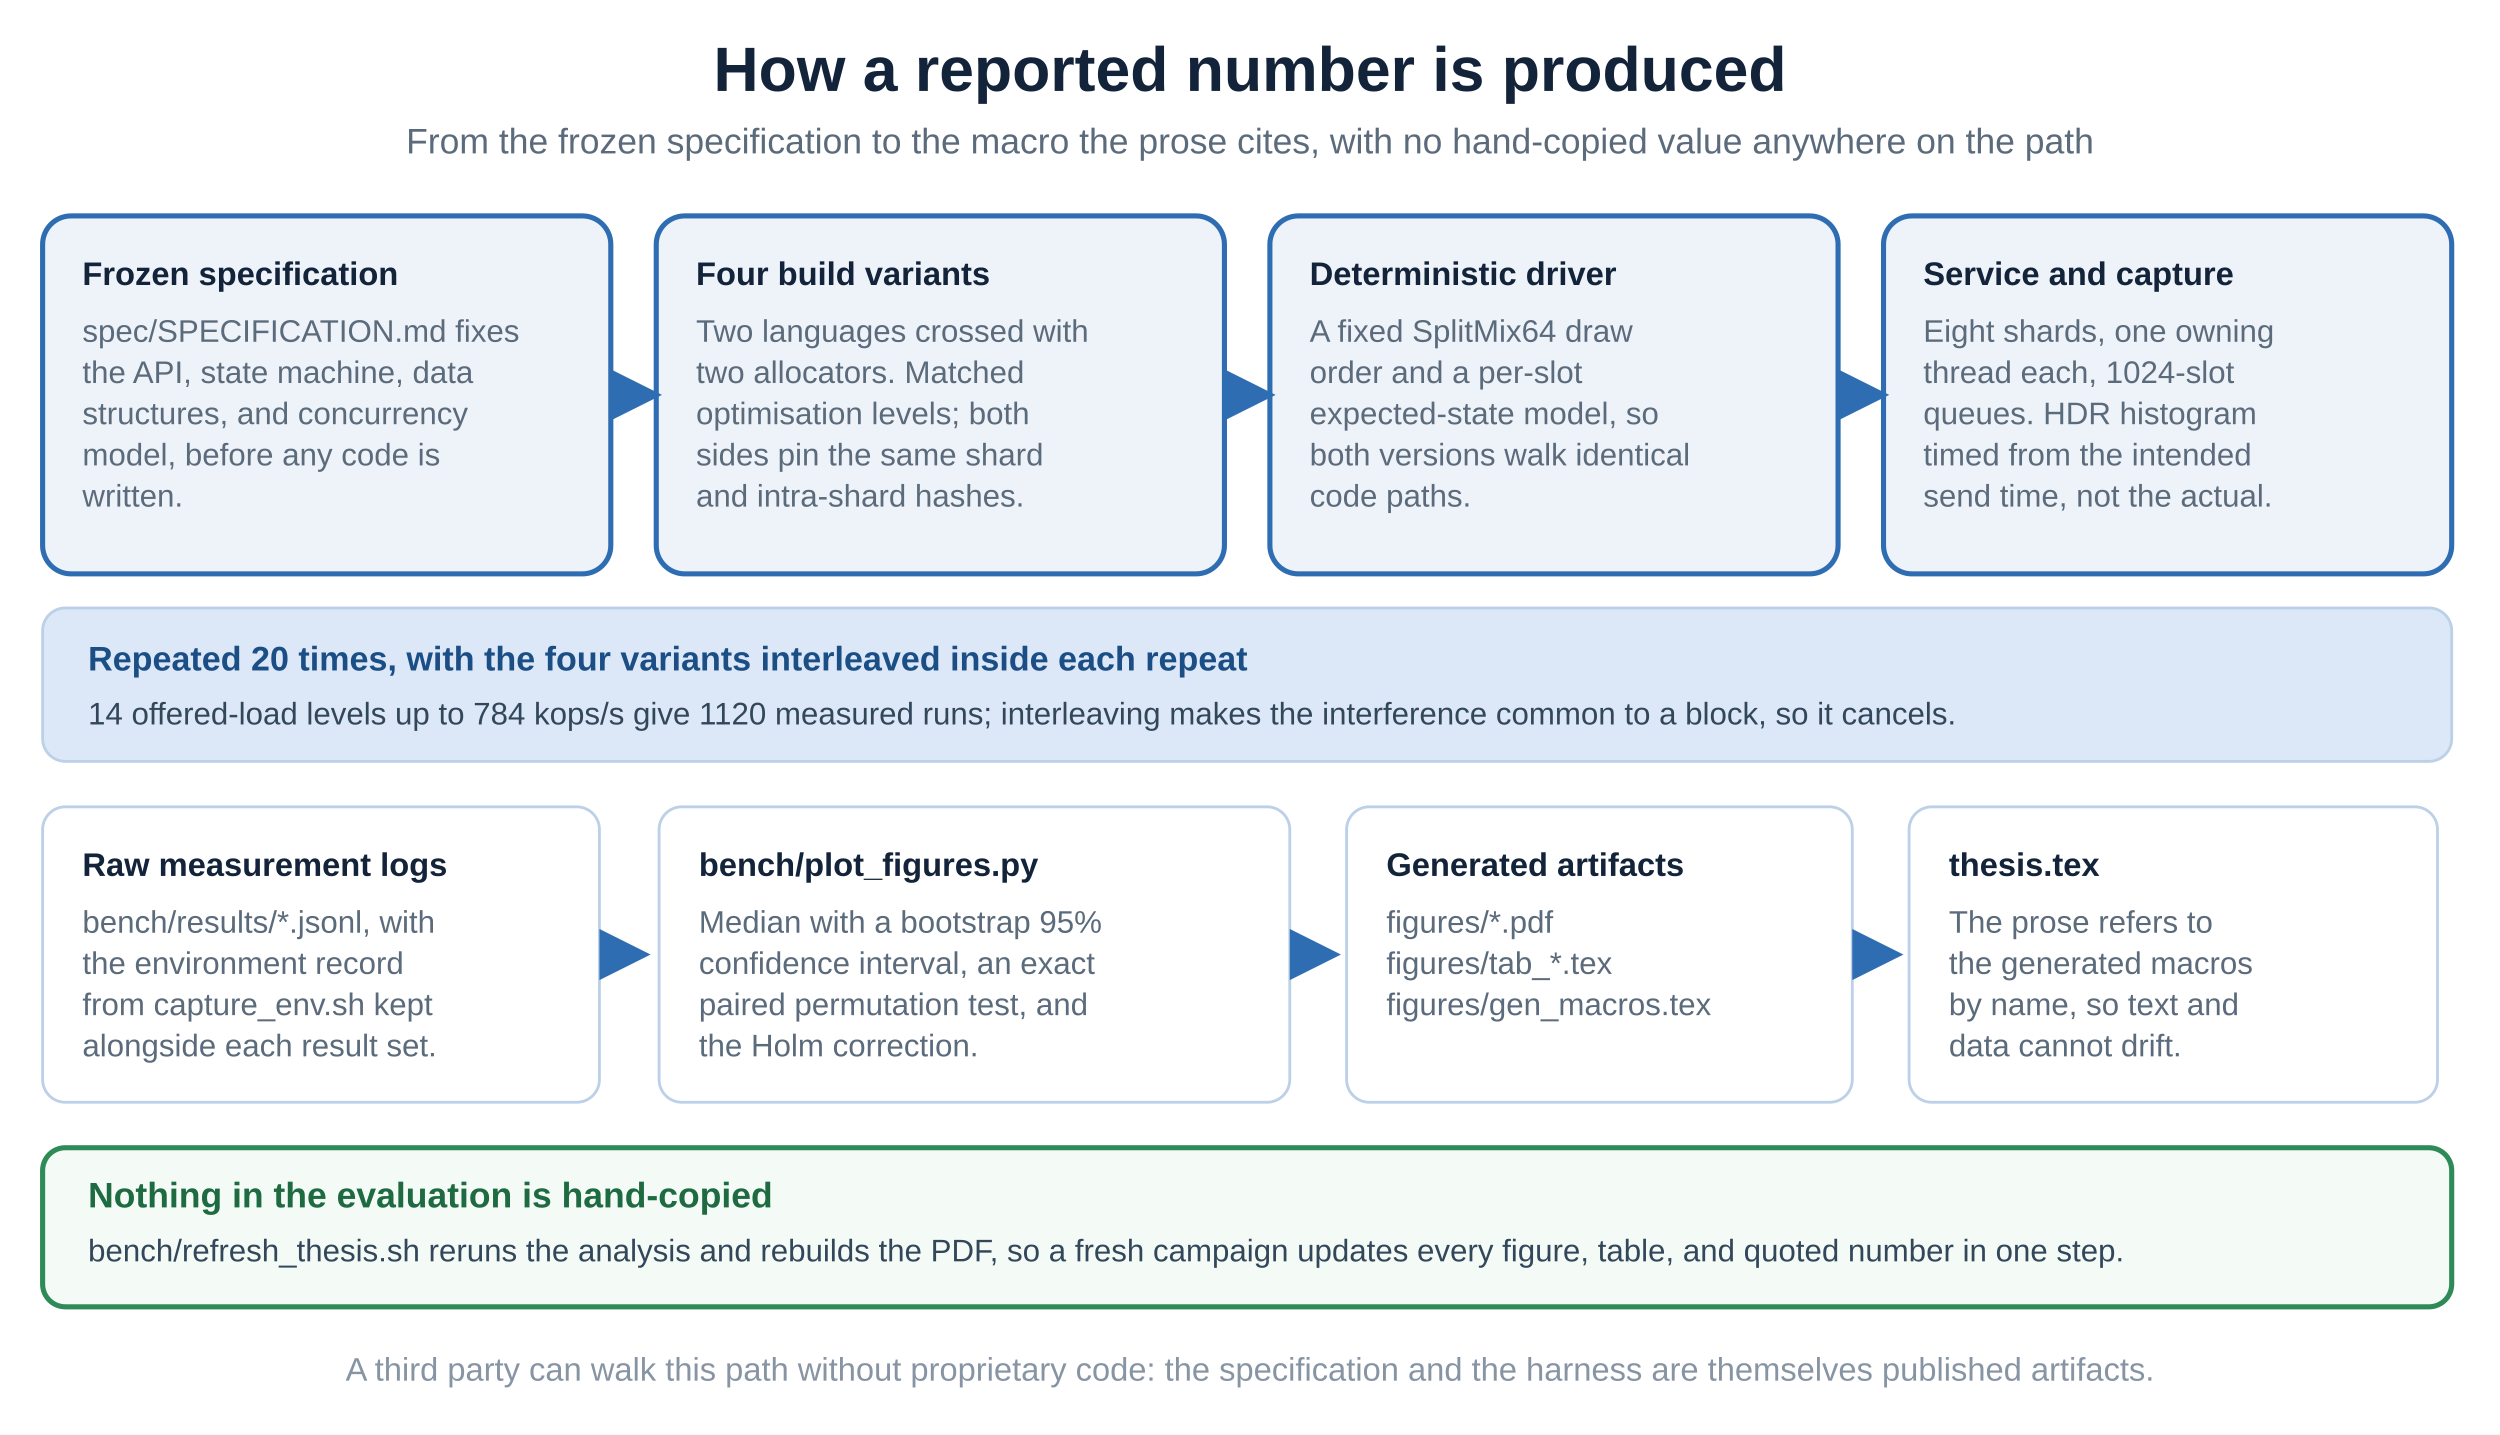
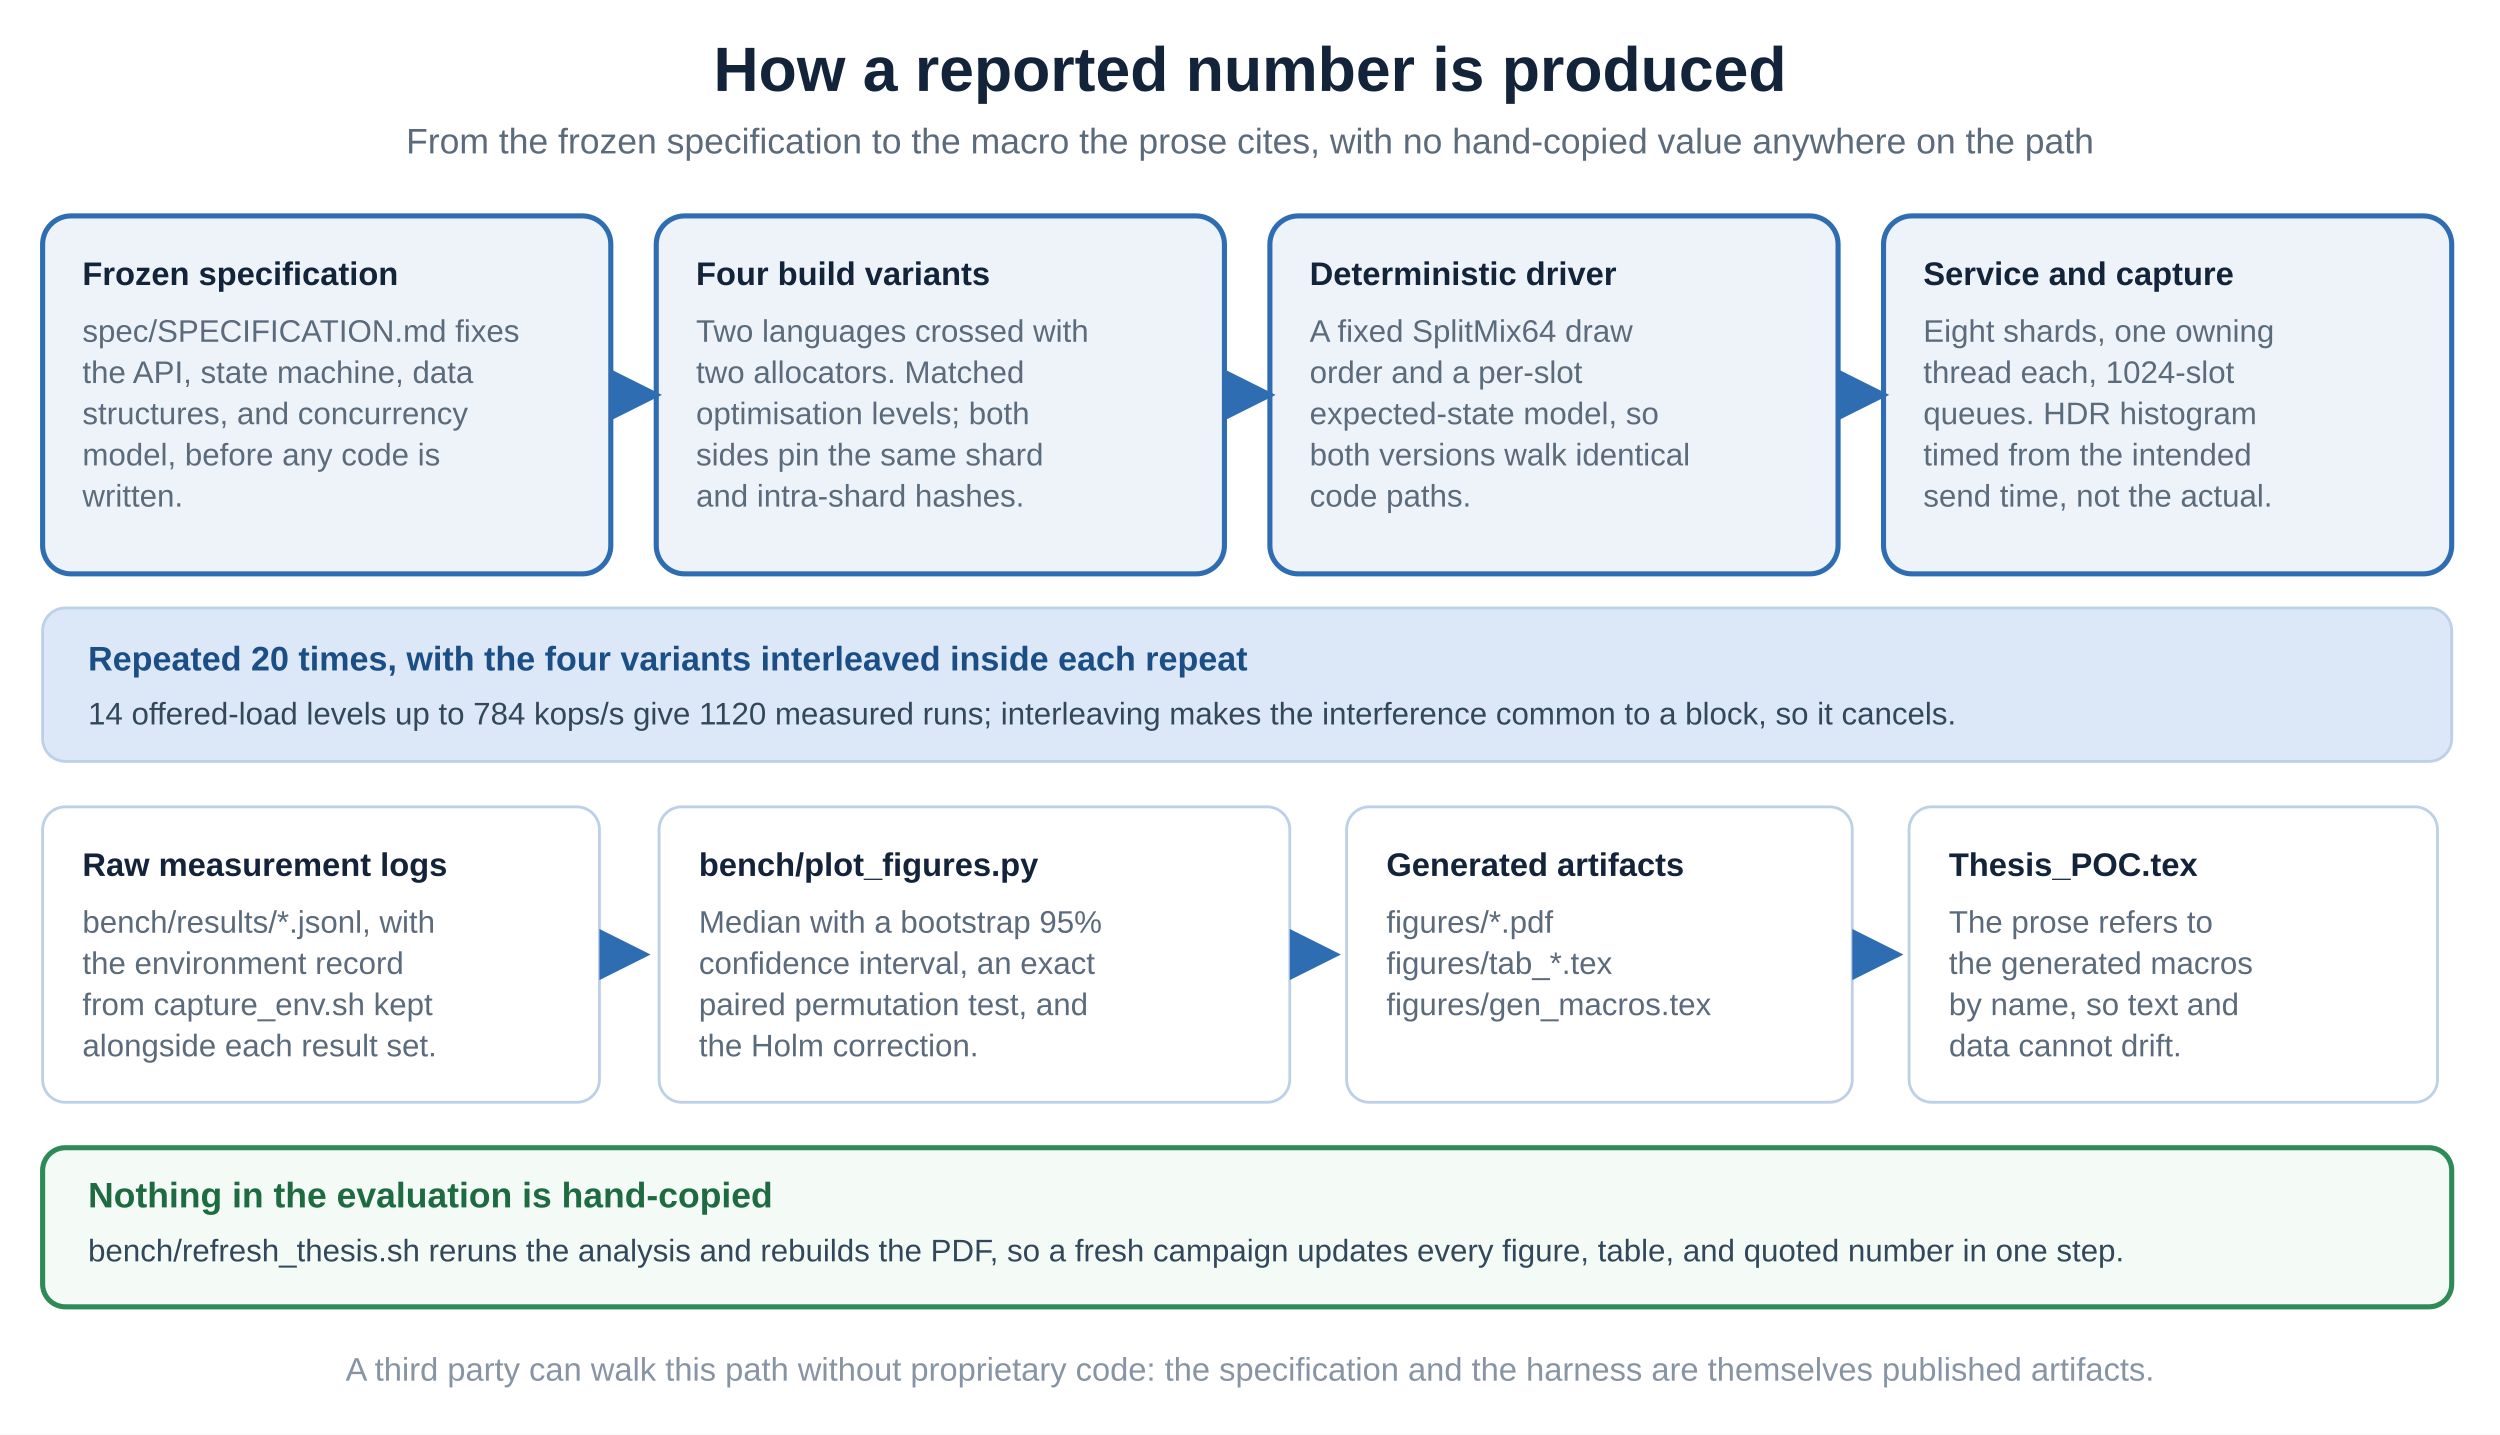
<svg xmlns="http://www.w3.org/2000/svg" viewBox="0 0 880 505" width="880" height="505" font-family="'Segoe UI','Helvetica Neue',Arial,sans-serif">
  <defs>
    <marker id="a0" markerWidth="9" markerHeight="9" refX="7" refY="4.5" orient="auto">
      <path d="M0,0 L9,4.5 L0,9 z" fill="#2f6db3" />
    </marker>
  </defs>
  <rect x="0" y="0" width="880" height="505" fill="#ffffff" />
  <text x="440.0" y="32" font-size="22" fill="#12233a" text-anchor="middle" font-weight="700">How a reported number is produced</text>
  <text x="440.0" y="54" font-size="12.5" fill="#5b6b7b" text-anchor="middle">From the frozen specification to the macro the prose cites, with no hand-copied value anywhere on the path</text>
  <rect x="15" y="76" width="200" height="126" rx="10" fill="#eef3fa" stroke="#2f6db3" stroke-width="1.8" />
  <text x="29" y="100.325" font-size="11.5" fill="#12233a" font-weight="700">Frozen specification</text>
  <text x="29" y="120.325" font-size="11" fill="#5b6b7b">spec/SPECIFICATION.md fixes</text>
  <text x="29" y="134.825" font-size="11" fill="#5b6b7b">the API, state machine, data</text>
  <text x="29" y="149.325" font-size="11" fill="#5b6b7b">structures, and concurrency</text>
  <text x="29" y="163.825" font-size="11" fill="#5b6b7b">model, before any code is</text>
  <text x="29" y="178.325" font-size="11" fill="#5b6b7b">written.</text>
  <rect x="231" y="76" width="200" height="126" rx="10" fill="#eef3fa" stroke="#2f6db3" stroke-width="1.8" />
  <text x="245" y="100.325" font-size="11.5" fill="#12233a" font-weight="700">Four build variants</text>
  <text x="245" y="120.325" font-size="11" fill="#5b6b7b">Two languages crossed with</text>
  <text x="245" y="134.825" font-size="11" fill="#5b6b7b">two allocators. Matched</text>
  <text x="245" y="149.325" font-size="11" fill="#5b6b7b">optimisation levels; both</text>
  <text x="245" y="163.825" font-size="11" fill="#5b6b7b">sides pin the same shard</text>
  <text x="245" y="178.325" font-size="11" fill="#5b6b7b">and intra-shard hashes.</text>
  <rect x="447" y="76" width="200" height="126" rx="10" fill="#eef3fa" stroke="#2f6db3" stroke-width="1.8" />
  <text x="461" y="100.325" font-size="11.5" fill="#12233a" font-weight="700">Deterministic driver</text>
  <text x="461" y="120.325" font-size="11" fill="#5b6b7b">A fixed SplitMix64 draw</text>
  <text x="461" y="134.825" font-size="11" fill="#5b6b7b">order and a per-slot</text>
  <text x="461" y="149.325" font-size="11" fill="#5b6b7b">expected-state model, so</text>
  <text x="461" y="163.825" font-size="11" fill="#5b6b7b">both versions walk identical</text>
  <text x="461" y="178.325" font-size="11" fill="#5b6b7b">code paths.</text>
  <rect x="663" y="76" width="200" height="126" rx="10" fill="#eef3fa" stroke="#2f6db3" stroke-width="1.8" />
  <text x="677" y="100.325" font-size="11.5" fill="#12233a" font-weight="700">Service and capture</text>
  <text x="677" y="120.325" font-size="11" fill="#5b6b7b">Eight shards, one owning</text>
  <text x="677" y="134.825" font-size="11" fill="#5b6b7b">thread each, 1024-slot</text>
  <text x="677" y="149.325" font-size="11" fill="#5b6b7b">queues. HDR histogram</text>
  <text x="677" y="163.825" font-size="11" fill="#5b6b7b">timed from the intended</text>
  <text x="677" y="178.325" font-size="11" fill="#5b6b7b">send time, not the actual.</text>
  <line x1="217" y1="139" x2="229" y2="139" stroke="#2f6db3" stroke-width="2.0" marker-end="url(#a0)" />
  <line x1="433" y1="139" x2="445" y2="139" stroke="#2f6db3" stroke-width="2.0" marker-end="url(#a0)" />
  <line x1="649" y1="139" x2="661" y2="139" stroke="#2f6db3" stroke-width="2.0" marker-end="url(#a0)" />
  <rect x="15" y="214" width="848" height="54" rx="8" fill="#dce8f7" stroke="#bcd0e8" stroke-width="1.0" />
  <text x="31" y="236" font-size="12" fill="#1c4e86" font-weight="700">Repeated 20 times, with the four variants interleaved inside each repeat</text>
  <text x="31" y="255" font-size="11" fill="#33475b">14 offered-load levels up to 784 kops/s give 1120 measured runs; interleaving makes the interference common to a block, so it cancels.</text>
  <rect x="15" y="284" width="196" height="104" rx="8" fill="#ffffff" stroke="#bcd0e8" stroke-width="1.0" />
  <text x="29" y="308.325" font-size="11.5" fill="#12233a" font-weight="700">Raw measurement logs</text>
  <text x="29" y="328.325" font-size="11" fill="#5b6b7b">bench/results/*.jsonl, with</text>
  <text x="29" y="342.825" font-size="11" fill="#5b6b7b">the environment record</text>
  <text x="29" y="357.325" font-size="11" fill="#5b6b7b">from capture_env.sh kept</text>
  <text x="29" y="371.825" font-size="11" fill="#5b6b7b">alongside each result set.</text>
  <rect x="232" y="284" width="222" height="104" rx="8" fill="#ffffff" stroke="#bcd0e8" stroke-width="1.0" />
  <text x="246" y="308.325" font-size="11.5" fill="#12233a" font-weight="700">bench/plot_figures.py</text>
  <text x="246" y="328.325" font-size="11" fill="#5b6b7b">Median with a bootstrap 95%</text>
  <text x="246" y="342.825" font-size="11" fill="#5b6b7b">confidence interval, an exact</text>
  <text x="246" y="357.325" font-size="11" fill="#5b6b7b">paired permutation test, and</text>
  <text x="246" y="371.825" font-size="11" fill="#5b6b7b">the Holm correction.</text>
  <rect x="474" y="284" width="178" height="104" rx="8" fill="#ffffff" stroke="#bcd0e8" stroke-width="1.0" />
  <text x="488" y="308.325" font-size="11.5" fill="#12233a" font-weight="700">Generated artifacts</text>
  <text x="488" y="328.325" font-size="11" fill="#5b6b7b">figures/*.pdf</text>
  <text x="488" y="342.825" font-size="11" fill="#5b6b7b">figures/tab_*.tex</text>
  <text x="488" y="357.325" font-size="11" fill="#5b6b7b">figures/gen_macros.tex</text>
  <rect x="672" y="284" width="186" height="104" rx="8" fill="#ffffff" stroke="#bcd0e8" stroke-width="1.0" />
-   <text x="686" y="308.325" font-size="11.5" fill="#12233a" font-weight="700">thesis.tex</text>
+   <text x="686" y="308.325" font-size="11.5" fill="#12233a" font-weight="700">Thesis_POC.tex</text>
  <text x="686" y="328.325" font-size="11" fill="#5b6b7b">The prose refers to</text>
  <text x="686" y="342.825" font-size="11" fill="#5b6b7b">the generated macros</text>
  <text x="686" y="357.325" font-size="11" fill="#5b6b7b">by name, so text and</text>
  <text x="686" y="371.825" font-size="11" fill="#5b6b7b">data cannot drift.</text>
  <line x1="213" y1="336" x2="225" y2="336" stroke="#2f6db3" stroke-width="2.0" marker-end="url(#a0)" />
  <line x1="456" y1="336" x2="468" y2="336" stroke="#2f6db3" stroke-width="2.0" marker-end="url(#a0)" />
  <line x1="654" y1="336" x2="666" y2="336" stroke="#2f6db3" stroke-width="2.0" marker-end="url(#a0)" />
  <rect x="15" y="404" width="848" height="56" rx="8" fill="#f4fbf6" stroke="#2e8b57" stroke-width="1.8" />
  <text x="31" y="425" font-size="12.5" fill="#1f6b41" font-weight="700">Nothing in the evaluation is hand-copied</text>
  <text x="31" y="444" font-size="11" fill="#33475b">bench/refresh_thesis.sh reruns the analysis and rebuilds the PDF, so a fresh campaign updates every figure, table, and quoted number in one step.</text>
  <text x="440.0" y="486" font-size="11.5" fill="#8794a3" text-anchor="middle">A third party can walk this path without proprietary code: the specification and the harness are themselves published artifacts.</text>
</svg>
